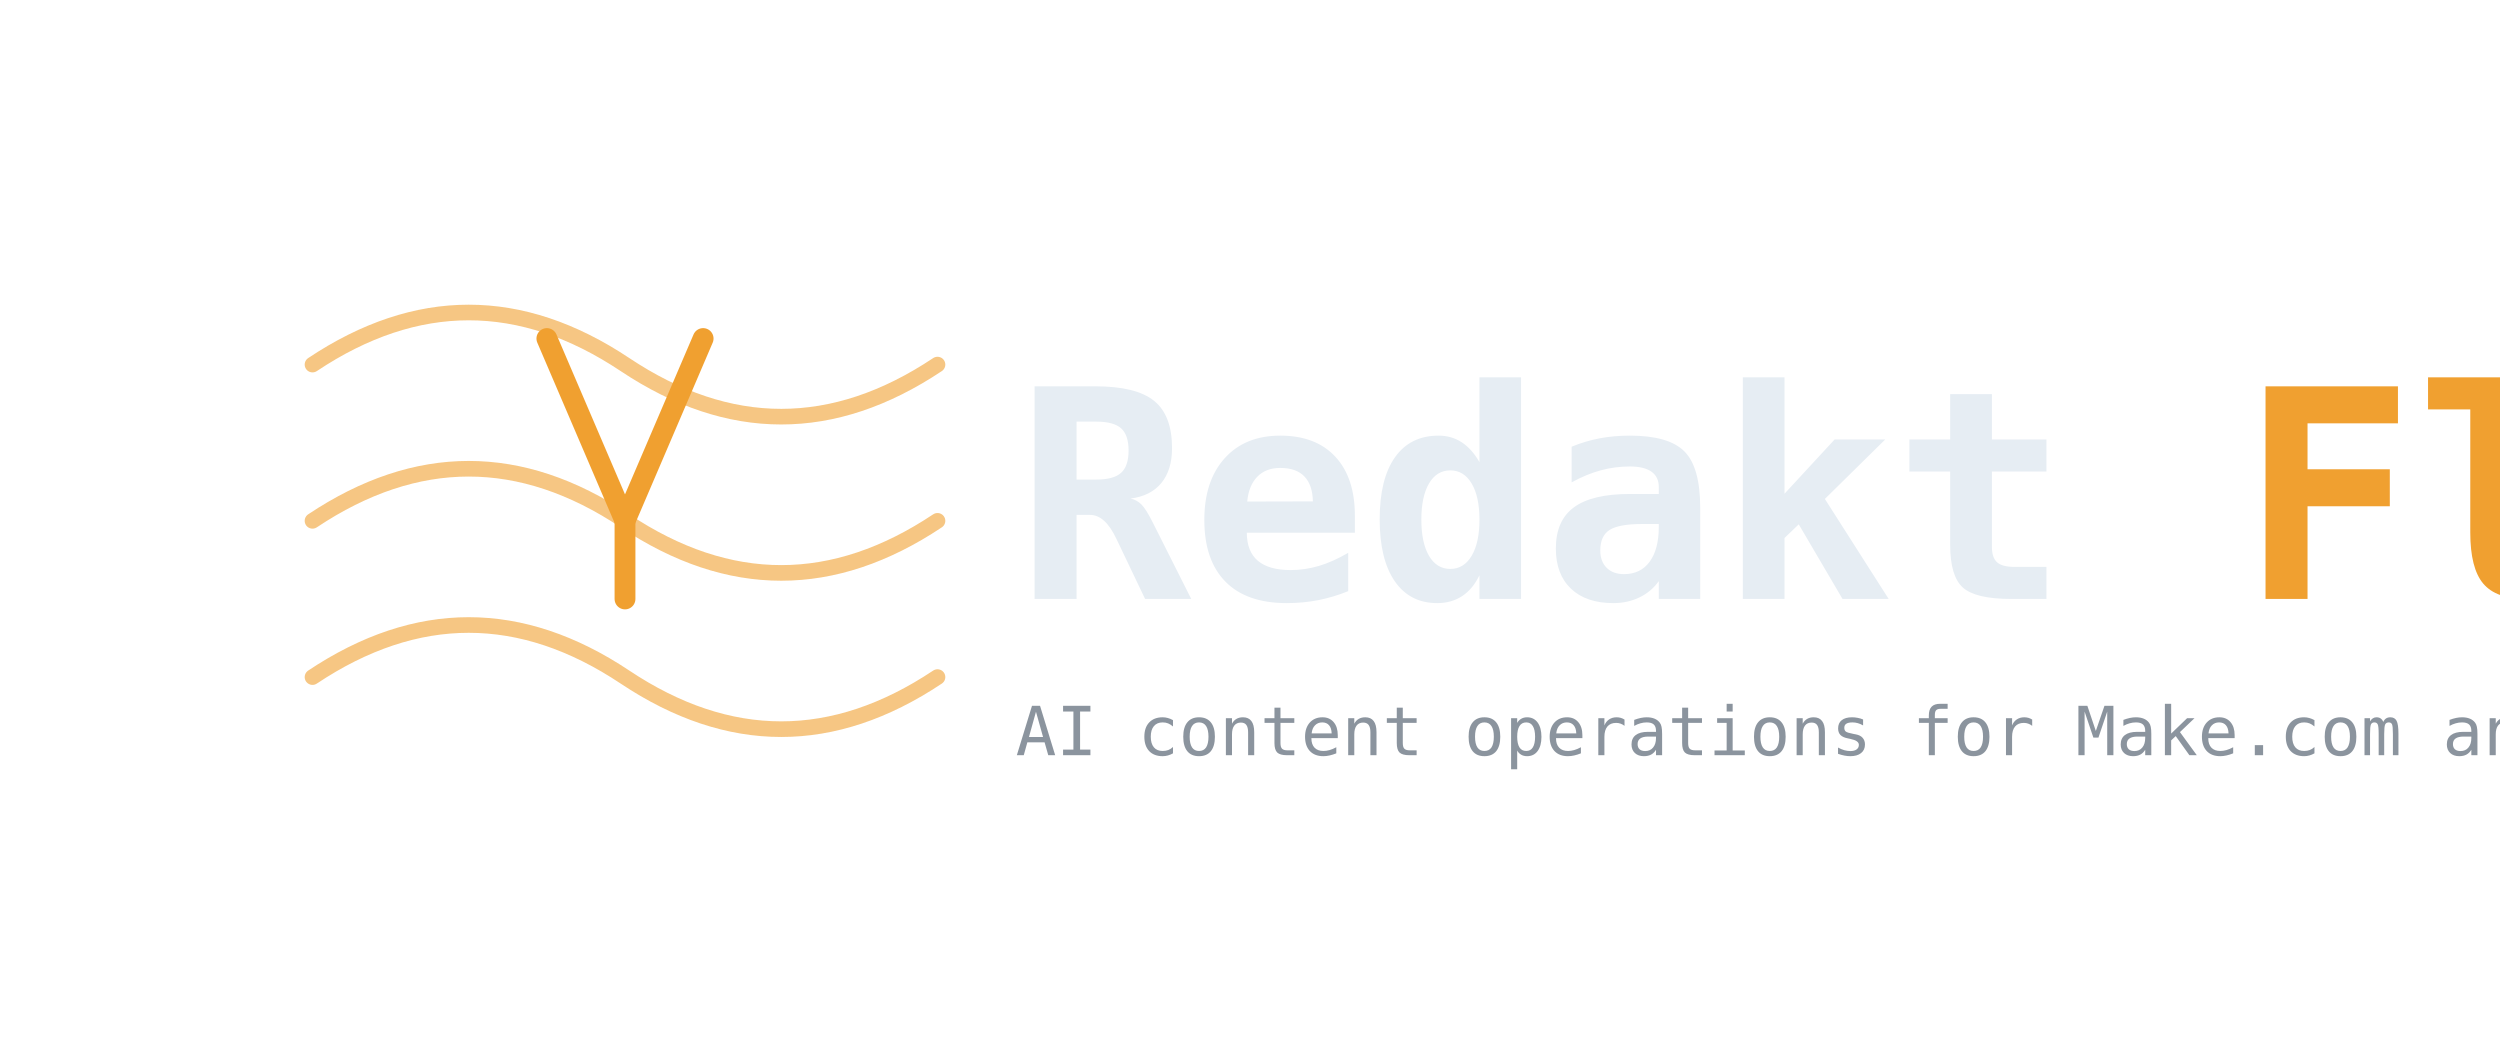
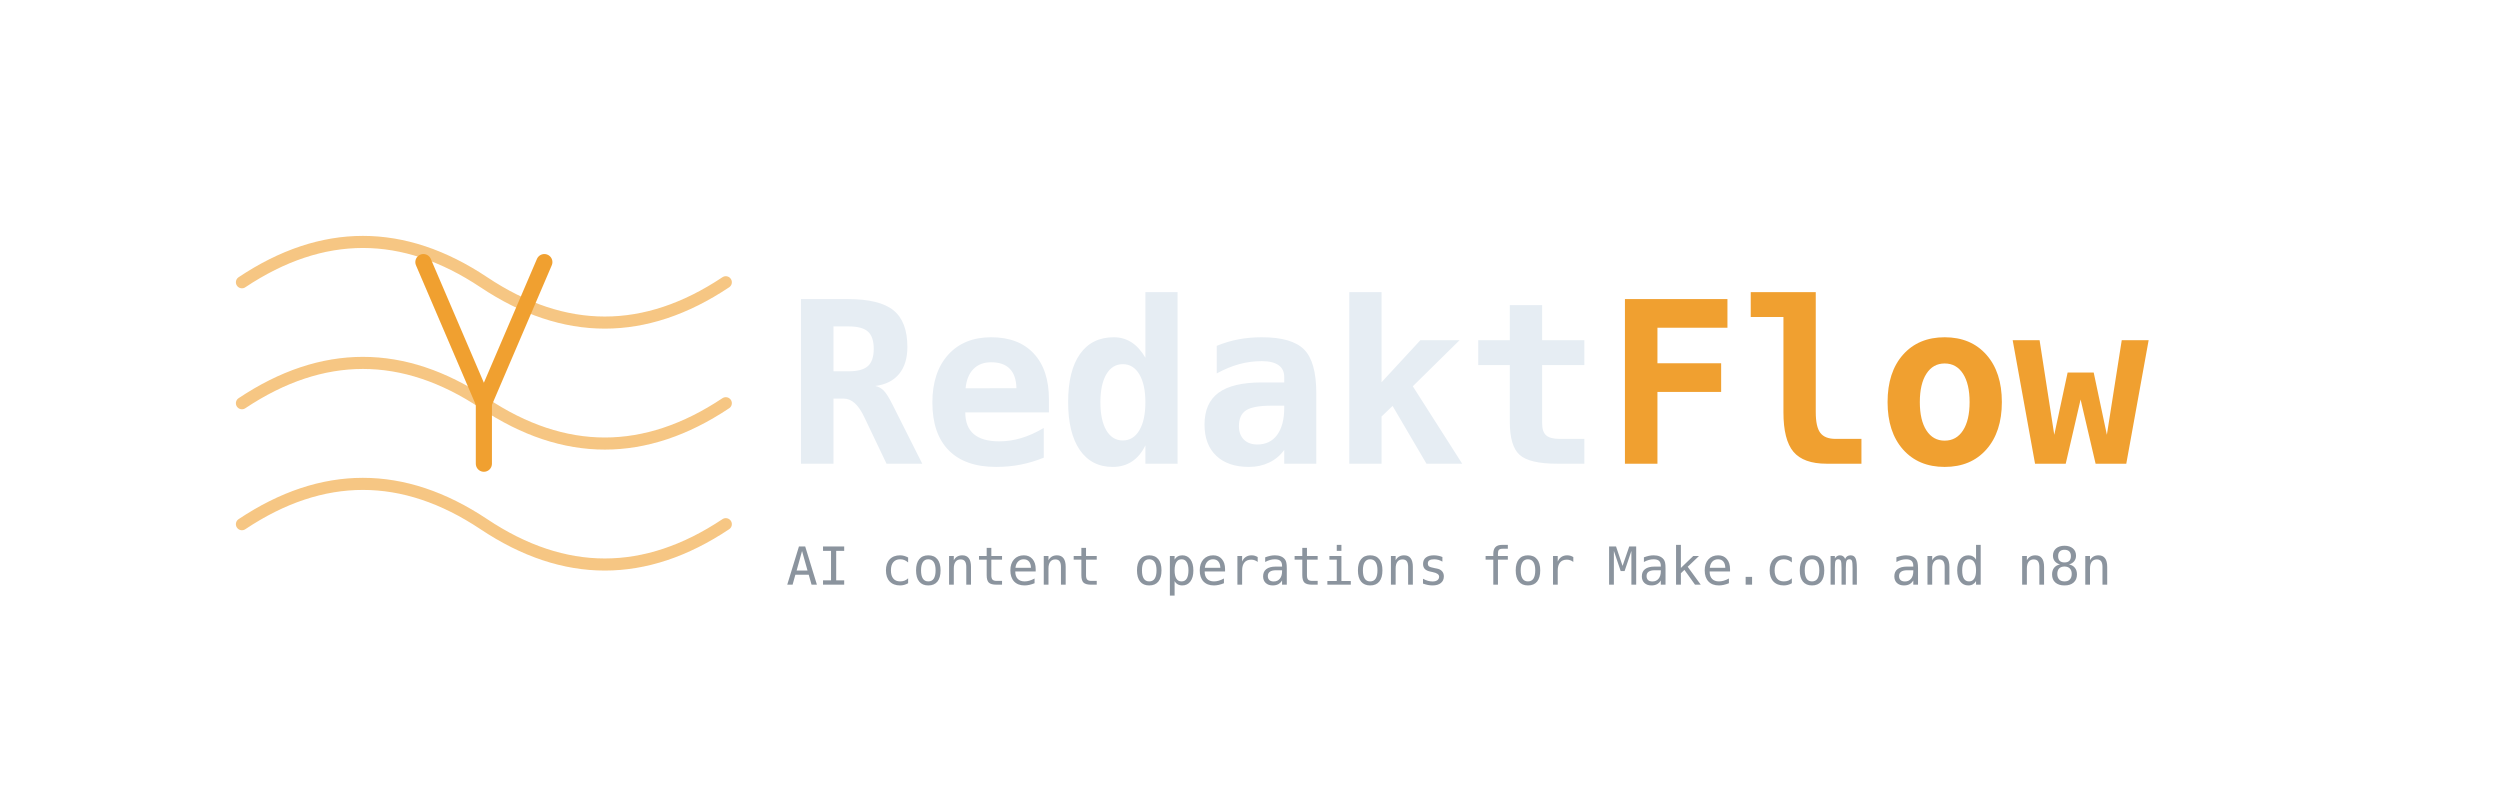
- <svg xmlns="http://www.w3.org/2000/svg" viewBox="0 0 480 200" fill="none">
+ <svg xmlns="http://www.w3.org/2000/svg" viewBox="0 0 620 200" fill="none">
  <g stroke="#F0A030" stroke-width="3" stroke-linecap="round" opacity="0.6">
    <path d="M 60 70 Q 90 50 120 70 Q 150 90 180 70" />
    <path d="M 60 100 Q 90 80 120 100 Q 150 120 180 100" />
    <path d="M 60 130 Q 90 110 120 130 Q 150 150 180 130" />
  </g>
  <g stroke="#F0A030" stroke-width="4" fill="none" stroke-linecap="round" stroke-linejoin="round">
    <path d="M 105 65 L 120 100 L 135 65" />
    <line x1="120" y1="100" x2="120" y2="115" />
  </g>
  <text x="195" y="115" font-family="monospace" font-size="56" font-weight="bold" fill="#E6EDF3">Redakt</text>
-   <text x="430" y="115" font-family="monospace" font-size="56" font-weight="bold" fill="#F0A030">Flow</text>
+   <text x="398" y="115" font-family="monospace" font-size="56" font-weight="bold" fill="#F0A030">Flow</text>
  <text x="195" y="145" font-family="monospace" font-size="13" fill="#8B949E">AI content operations for Make.com and n8n</text>
</svg>
